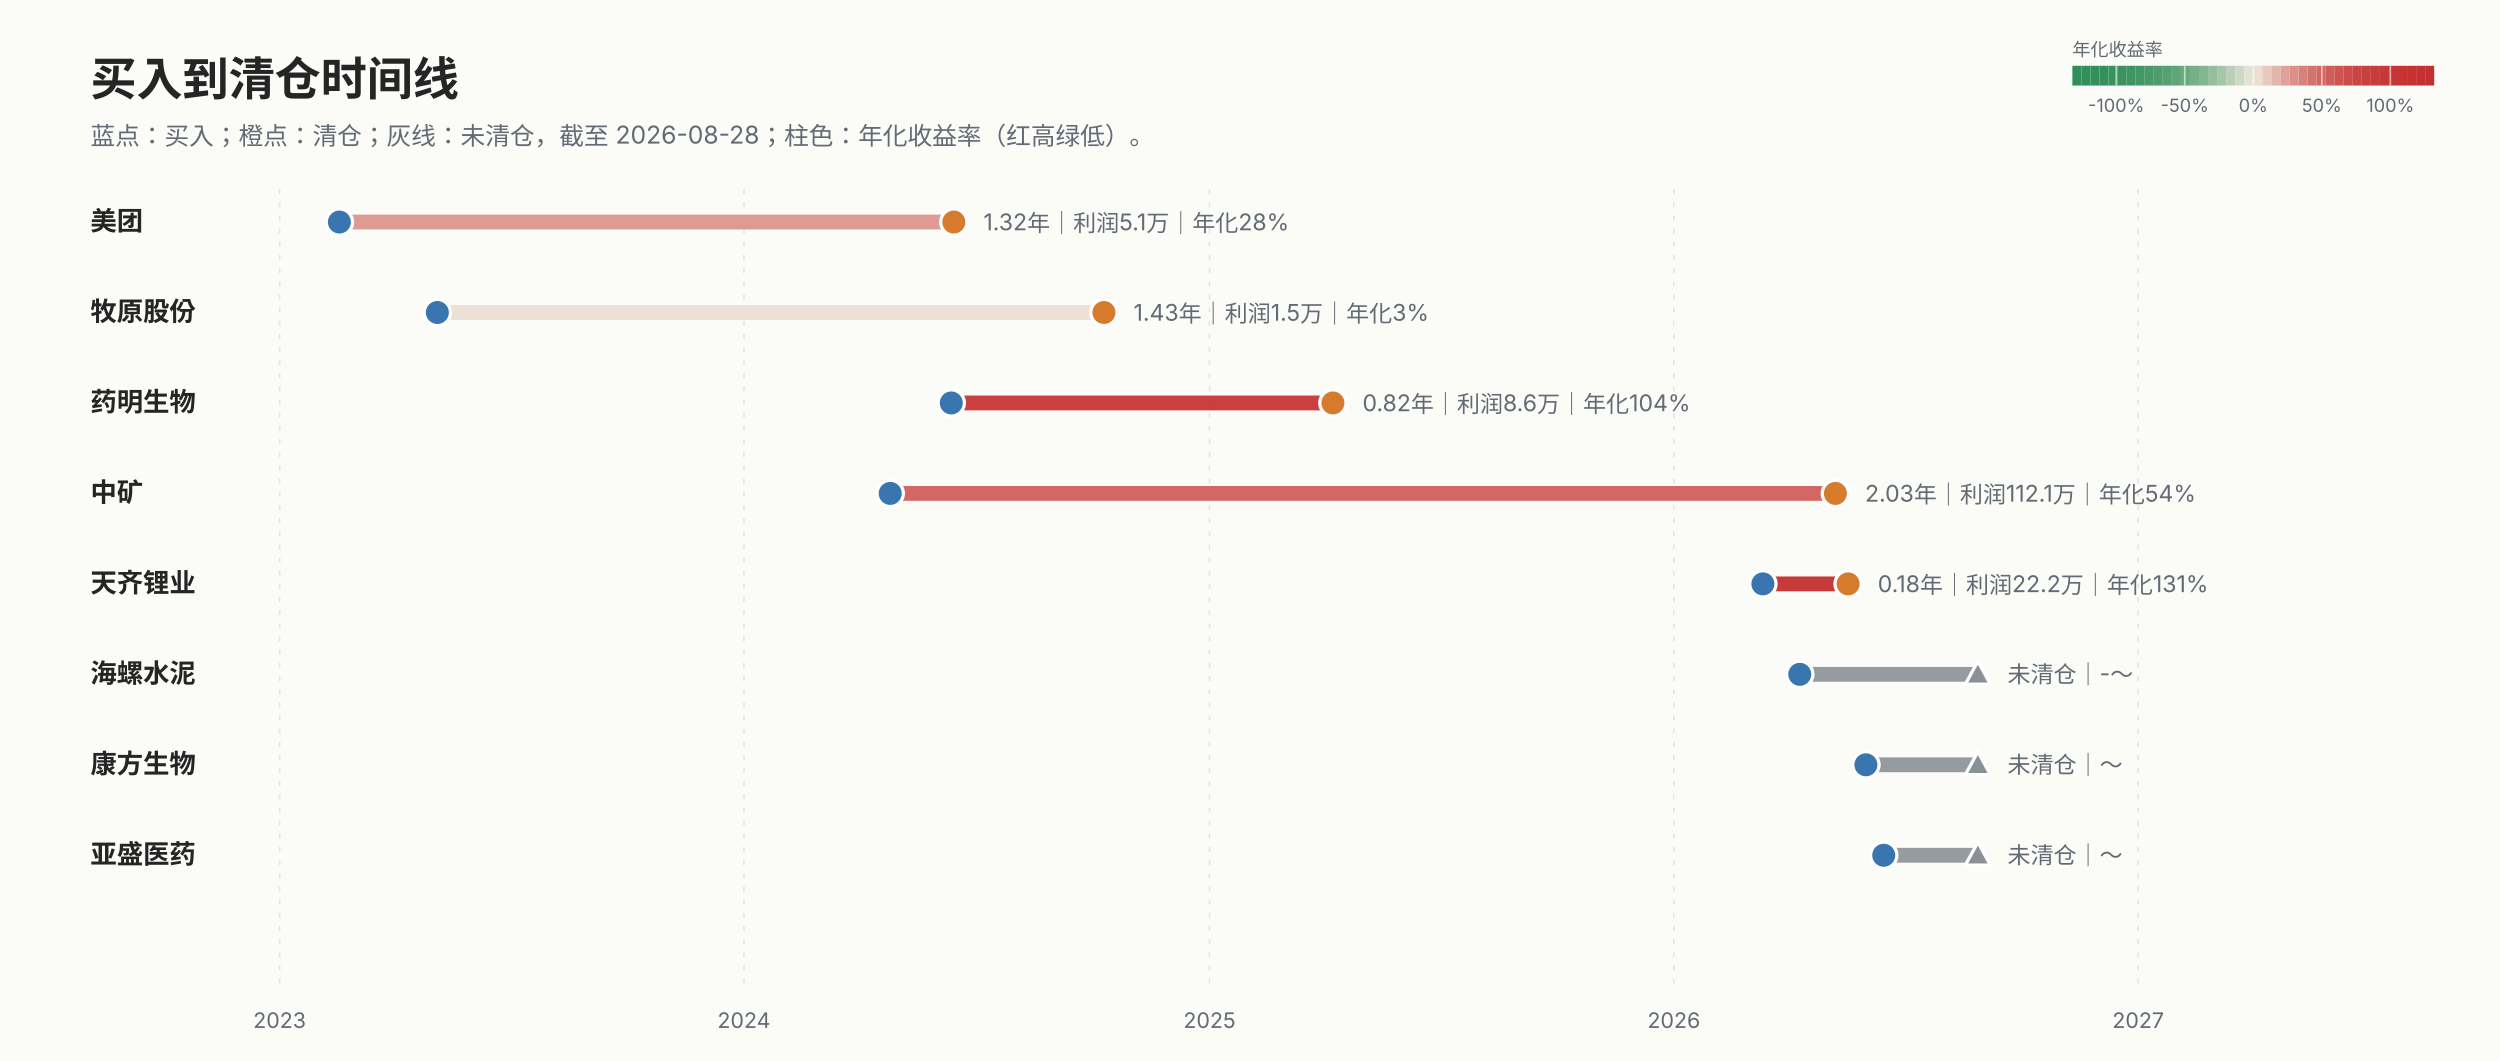
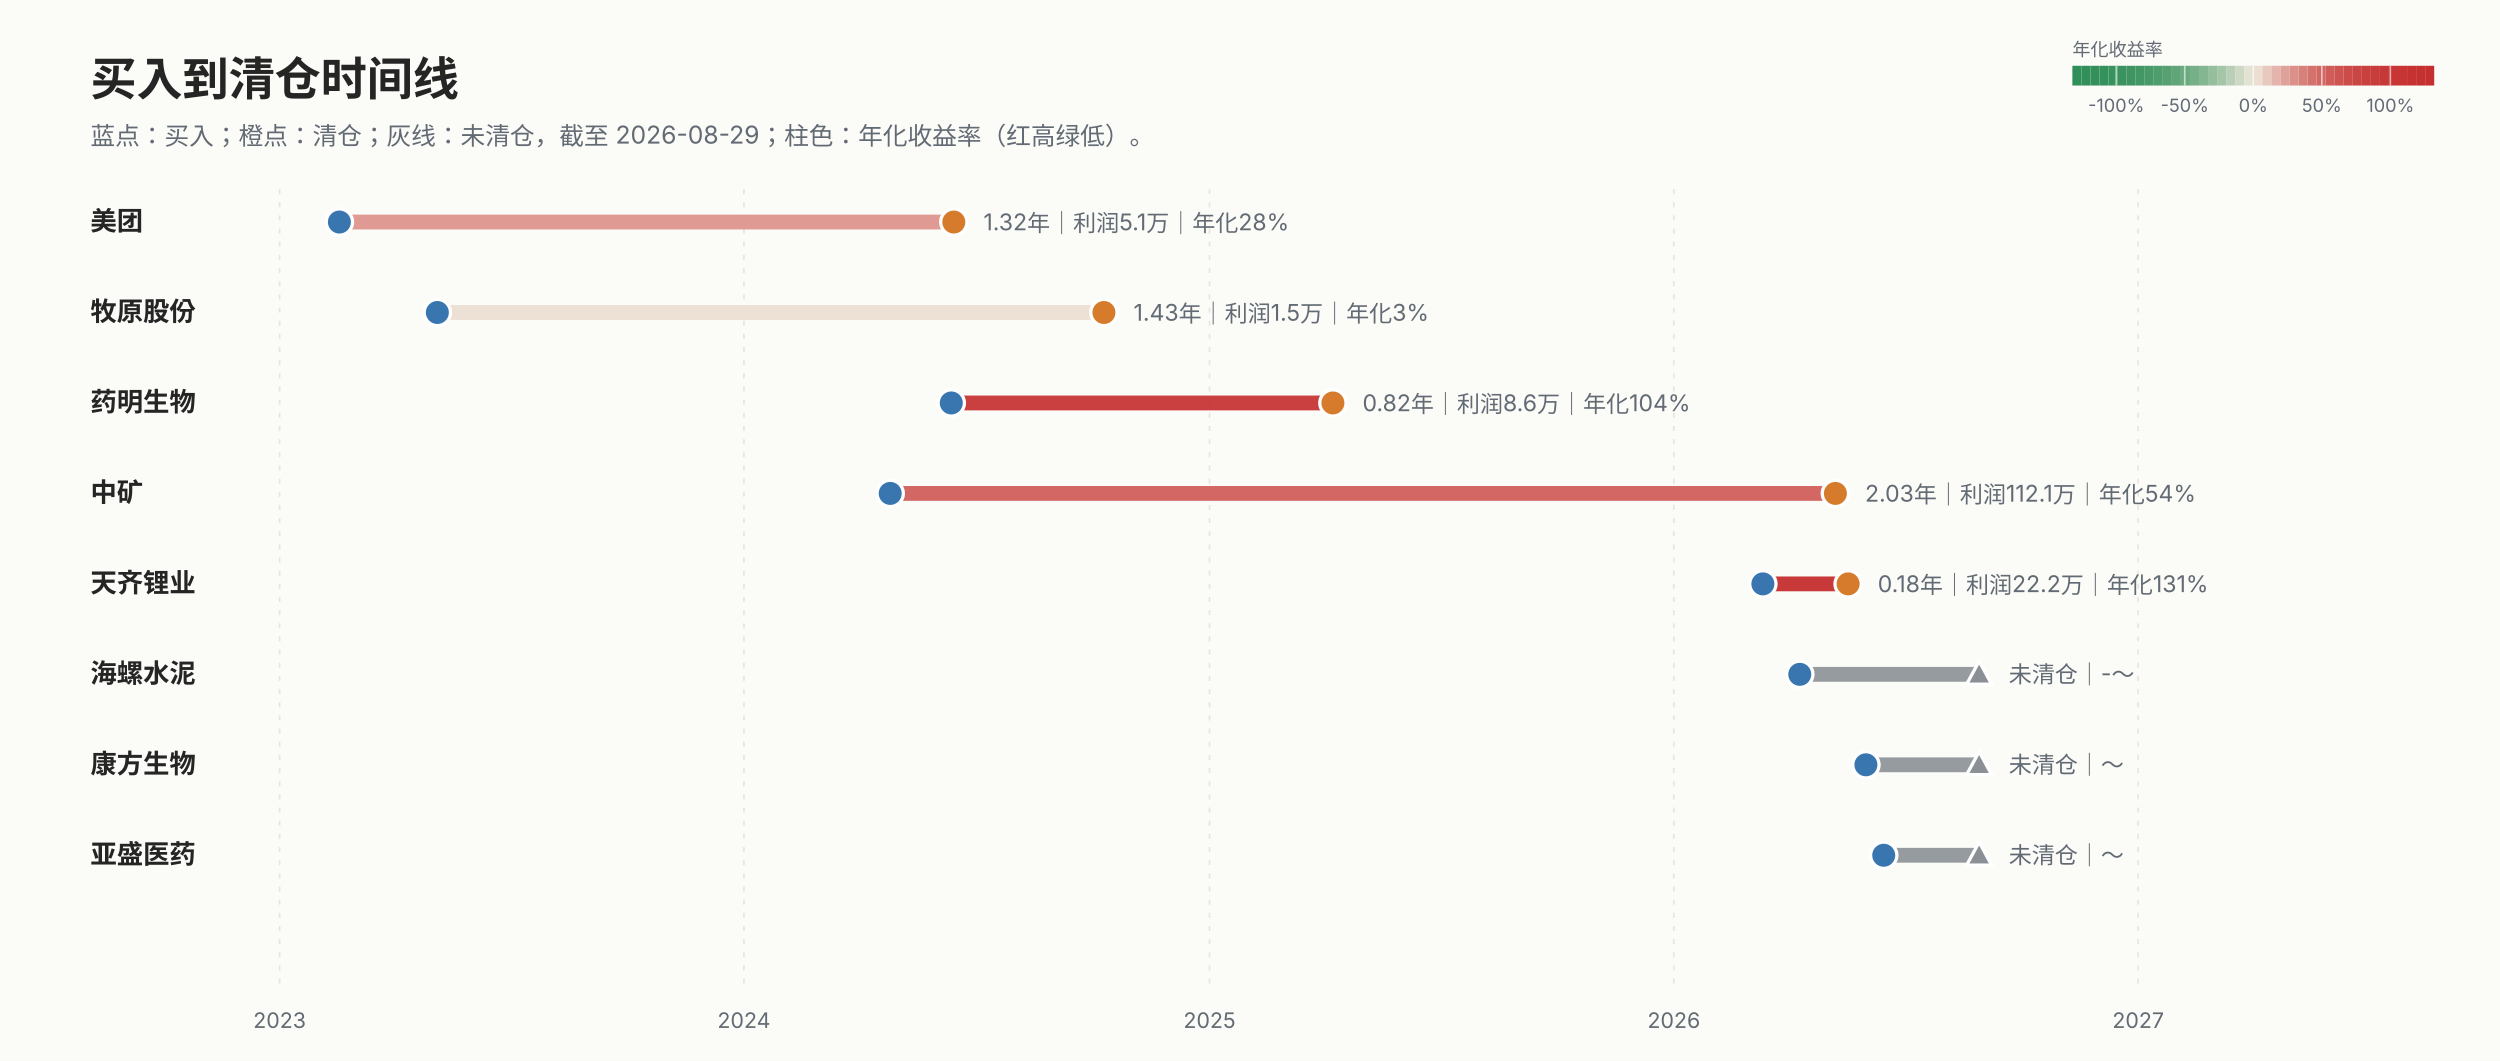
<svg xmlns="http://www.w3.org/2000/svg" width="1520" height="645" viewBox="0 0 1520 645" role="img" aria-label="买入到清仓时间线">
  <rect width="100%" height="100%" fill="#fbfbf8" />
  <style>text{font-family:"Inter","Noto Sans SC","PingFang SC","Microsoft YaHei",Arial,sans-serif;}</style>
  <text x="55" y="58" font-size="28" font-weight="700" fill="#252525">买入到清仓时间线</text>
  <g>
    <rect x="1260.00" y="40" width="5.50" height="12" fill="#308e58" />
    <rect x="1265.50" y="40" width="5.50" height="12" fill="#328f59" />
    <rect x="1271.00" y="40" width="5.50" height="12" fill="#33905a" />
    <rect x="1276.50" y="40" width="5.50" height="12" fill="#35915b" />
    <rect x="1282.00" y="40" width="5.50" height="12" fill="#37925d" />
    <rect x="1287.50" y="40" width="5.50" height="12" fill="#3a935f" />
    <rect x="1293.00" y="40" width="5.50" height="12" fill="#3e9561" />
    <rect x="1298.50" y="40" width="5.50" height="12" fill="#429764" />
    <rect x="1304.00" y="40" width="5.50" height="12" fill="#489a68" />
    <rect x="1309.50" y="40" width="5.50" height="12" fill="#4e9d6c" />
    <rect x="1315.00" y="40" width="5.50" height="12" fill="#56a072" />
    <rect x="1320.50" y="40" width="5.50" height="12" fill="#5fa578" />
    <rect x="1326.00" y="40" width="5.50" height="12" fill="#6aaa7f" />
    <rect x="1331.50" y="40" width="5.50" height="12" fill="#76b088" />
    <rect x="1337.00" y="40" width="5.50" height="12" fill="#85b692" />
    <rect x="1342.50" y="40" width="5.50" height="12" fill="#95be9d" />
    <rect x="1348.00" y="40" width="5.50" height="12" fill="#a6c6a9" />
    <rect x="1353.50" y="40" width="5.50" height="12" fill="#bacfb7" />
    <rect x="1359.00" y="40" width="5.50" height="12" fill="#ced9c5" />
    <rect x="1364.50" y="40" width="5.50" height="12" fill="#e3e3d4" />
    <rect x="1370.00" y="40" width="5.50" height="12" fill="#ecded1" />
    <rect x="1375.50" y="40" width="5.50" height="12" fill="#e7c9be" />
    <rect x="1381.00" y="40" width="5.50" height="12" fill="#e3b5ac" />
    <rect x="1386.50" y="40" width="5.50" height="12" fill="#dfa29a" />
    <rect x="1392.00" y="40" width="5.50" height="12" fill="#db918a" />
    <rect x="1397.50" y="40" width="5.50" height="12" fill="#d7817b" />
    <rect x="1403.00" y="40" width="5.50" height="12" fill="#d4736e" />
    <rect x="1408.50" y="40" width="5.50" height="12" fill="#d26763" />
    <rect x="1414.00" y="40" width="5.50" height="12" fill="#cf5d59" />
    <rect x="1419.50" y="40" width="5.50" height="12" fill="#cd5451" />
    <rect x="1425.00" y="40" width="5.50" height="12" fill="#cc4c4a" />
    <rect x="1430.50" y="40" width="5.50" height="12" fill="#ca4644" />
    <rect x="1436.00" y="40" width="5.50" height="12" fill="#c9413f" />
    <rect x="1441.50" y="40" width="5.50" height="12" fill="#c83d3b" />
    <rect x="1447.00" y="40" width="5.50" height="12" fill="#c73938" />
    <rect x="1452.50" y="40" width="5.50" height="12" fill="#c73635" />
    <rect x="1458.00" y="40" width="5.50" height="12" fill="#c63433" />
    <rect x="1463.50" y="40" width="5.50" height="12" fill="#c63231" />
    <rect x="1469.00" y="40" width="5.50" height="12" fill="#c53030" />
    <rect x="1474.50" y="40" width="5.50" height="12" fill="#c52f2f" />
    <line x1="1286.67" y1="40" x2="1286.67" y2="52" stroke="#fff" stroke-width="1" opacity=".6" />
    <text x="1286.67" y="68" font-size="11" fill="#626a73" text-anchor="middle">-100%</text>
    <line x1="1328.33" y1="40" x2="1328.33" y2="52" stroke="#fff" stroke-width="1" opacity=".6" />
    <text x="1328.33" y="68" font-size="11" fill="#626a73" text-anchor="middle">-50%</text>
    <line x1="1370.00" y1="40" x2="1370.00" y2="52" stroke="#fff" stroke-width="1" opacity=".6" />
    <text x="1370.00" y="68" font-size="11" fill="#626a73" text-anchor="middle">0%</text>
    <line x1="1411.67" y1="40" x2="1411.67" y2="52" stroke="#fff" stroke-width="1" opacity=".6" />
    <text x="1411.67" y="68" font-size="11" fill="#626a73" text-anchor="middle">50%</text>
    <line x1="1453.33" y1="40" x2="1453.33" y2="52" stroke="#fff" stroke-width="1" opacity=".6" />
    <text x="1453.33" y="68" font-size="11" fill="#626a73" text-anchor="middle">100%</text>
    <text x="1260" y="34" font-size="11" fill="#626a73">年化收益率</text>
  </g>
-   <text x="55" y="88" font-size="15" fill="#626a73">蓝点：买入；橙点：清仓；灰线：未清仓，截至 2026-08-28；柱色：年化收益率（红高绿低）。</text>
+   <text x="55" y="88" font-size="15" fill="#626a73">蓝点：买入；橙点：清仓；灰线：未清仓，截至 2026-08-29；柱色：年化收益率（红高绿低）。</text>
  <line x1="170.00" y1="115" x2="170.00" y2="600" stroke="#ddd7ce" opacity=".65" stroke-dasharray="3 5" />
  <text x="170.00" y="625" font-size="13" fill="#626a73" text-anchor="middle">2023</text>
  <line x1="452.31" y1="115" x2="452.31" y2="600" stroke="#ddd7ce" opacity=".65" stroke-dasharray="3 5" />
  <text x="452.31" y="625" font-size="13" fill="#626a73" text-anchor="middle">2024</text>
  <line x1="735.39" y1="115" x2="735.39" y2="600" stroke="#ddd7ce" opacity=".65" stroke-dasharray="3 5" />
  <text x="735.39" y="625" font-size="13" fill="#626a73" text-anchor="middle">2025</text>
  <line x1="1017.69" y1="115" x2="1017.69" y2="600" stroke="#ddd7ce" opacity=".65" stroke-dasharray="3 5" />
  <text x="1017.69" y="625" font-size="13" fill="#626a73" text-anchor="middle">2026</text>
  <line x1="1300.00" y1="115" x2="1300.00" y2="600" stroke="#ddd7ce" opacity=".65" stroke-dasharray="3 5" />
  <text x="1300.00" y="625" font-size="13" fill="#626a73" text-anchor="middle">2027</text>
  <text x="55" y="140" font-size="16" font-weight="700" fill="#252525">美团</text>
  <line x1="206.35" y1="135" x2="579.92" y2="135" stroke="#dc958e" stroke-width="9" opacity=".95" />
  <circle cx="579.92" cy="135" r="8" fill="#d67b2c" stroke="#fff" stroke-width="2" />
  <circle cx="206.35" cy="135" r="8" fill="#3976af" stroke="#fff" stroke-width="2" />
  <text x="597.92" y="140" font-size="14" fill="#626a73">1.32年｜利润5.1万｜年化28%</text>
  <text x="55" y="195" font-size="16" font-weight="700" fill="#252525">牧原股份</text>
  <line x1="265.91" y1="190" x2="671.19" y2="190" stroke="#ecded2" stroke-width="9" opacity=".95" />
  <circle cx="671.19" cy="190" r="8" fill="#d67b2c" stroke="#fff" stroke-width="2" />
  <circle cx="265.91" cy="190" r="8" fill="#3976af" stroke="#fff" stroke-width="2" />
  <text x="689.19" y="195" font-size="14" fill="#626a73">1.43年｜利润1.5万｜年化3%</text>
  <text x="55" y="250" font-size="16" font-weight="700" fill="#252525">药明生物</text>
  <line x1="578.38" y1="245" x2="810.41" y2="245" stroke="#c73535" stroke-width="9" opacity=".95" />
  <circle cx="810.41" cy="245" r="8" fill="#d67b2c" stroke="#fff" stroke-width="2" />
  <circle cx="578.38" cy="245" r="8" fill="#3976af" stroke="#fff" stroke-width="2" />
  <text x="828.41" y="250" font-size="14" fill="#626a73">0.82年｜利润8.6万｜年化104%</text>
  <text x="55" y="305" font-size="16" font-weight="700" fill="#252525">中矿</text>
  <line x1="541.25" y1="300" x2="1115.92" y2="300" stroke="#d0605c" stroke-width="9" opacity=".95" />
  <circle cx="1115.92" cy="300" r="8" fill="#d67b2c" stroke="#fff" stroke-width="2" />
  <circle cx="541.25" cy="300" r="8" fill="#3976af" stroke="#fff" stroke-width="2" />
  <text x="1133.92" y="305" font-size="14" fill="#626a73">2.03年｜利润112.1万｜年化54%</text>
  <text x="55" y="360" font-size="16" font-weight="700" fill="#252525">天齐锂业</text>
  <line x1="1071.83" y1="355" x2="1123.66" y2="355" stroke="#c52f2f" stroke-width="9" opacity=".95" />
  <circle cx="1123.66" cy="355" r="8" fill="#d67b2c" stroke="#fff" stroke-width="2" />
  <circle cx="1071.83" cy="355" r="8" fill="#3976af" stroke="#fff" stroke-width="2" />
  <text x="1141.66" y="360" font-size="14" fill="#626a73">0.18年｜利润22.2万｜年化131%</text>
  <text x="55" y="415" font-size="16" font-weight="700" fill="#252525">海螺水泥</text>
-   <line x1="1094.26" y1="410" x2="1202.55" y2="410" stroke="#8b9096" stroke-width="9" opacity=".9" />
-   <polygon points="1202.55,402 1194.95,416 1210.15,416" fill="#8b9096" stroke="#fff" stroke-width="2" />
+   <line x1="1094.26" y1="410" x2="1203.32" y2="410" stroke="#8b9096" stroke-width="9" opacity=".9" />
+   <polygon points="1203.32,402 1195.72,416 1210.92,416" fill="#8b9096" stroke="#fff" stroke-width="2" />
  <circle cx="1094.26" cy="410" r="8" fill="#3976af" stroke="#fff" stroke-width="2" />
-   <text x="1220.55" y="415" font-size="14" fill="#626a73">未清仓｜-～</text>
+   <text x="1221.32" y="415" font-size="14" fill="#626a73">未清仓｜-～</text>
  <text x="55" y="470" font-size="16" font-weight="700" fill="#252525">康方生物</text>
-   <line x1="1134.48" y1="465" x2="1202.55" y2="465" stroke="#8b9096" stroke-width="9" opacity=".9" />
-   <polygon points="1202.55,457 1194.95,471 1210.15,471" fill="#8b9096" stroke="#fff" stroke-width="2" />
+   <line x1="1134.48" y1="465" x2="1203.32" y2="465" stroke="#8b9096" stroke-width="9" opacity=".9" />
+   <polygon points="1203.32,457 1195.72,471 1210.92,471" fill="#8b9096" stroke="#fff" stroke-width="2" />
  <circle cx="1134.48" cy="465" r="8" fill="#3976af" stroke="#fff" stroke-width="2" />
-   <text x="1220.55" y="470" font-size="14" fill="#626a73">未清仓｜～</text>
+   <text x="1221.32" y="470" font-size="14" fill="#626a73">未清仓｜～</text>
  <text x="55" y="525" font-size="16" font-weight="700" fill="#252525">亚盛医药</text>
-   <line x1="1145.31" y1="520" x2="1202.55" y2="520" stroke="#8b9096" stroke-width="9" opacity=".9" />
-   <polygon points="1202.55,512 1194.95,526 1210.15,526" fill="#8b9096" stroke="#fff" stroke-width="2" />
+   <line x1="1145.31" y1="520" x2="1203.32" y2="520" stroke="#8b9096" stroke-width="9" opacity=".9" />
+   <polygon points="1203.32,512 1195.72,526 1210.92,526" fill="#8b9096" stroke="#fff" stroke-width="2" />
  <circle cx="1145.31" cy="520" r="8" fill="#3976af" stroke="#fff" stroke-width="2" />
-   <text x="1220.55" y="525" font-size="14" fill="#626a73">未清仓｜～</text>
+   <text x="1221.32" y="525" font-size="14" fill="#626a73">未清仓｜～</text>
</svg>
